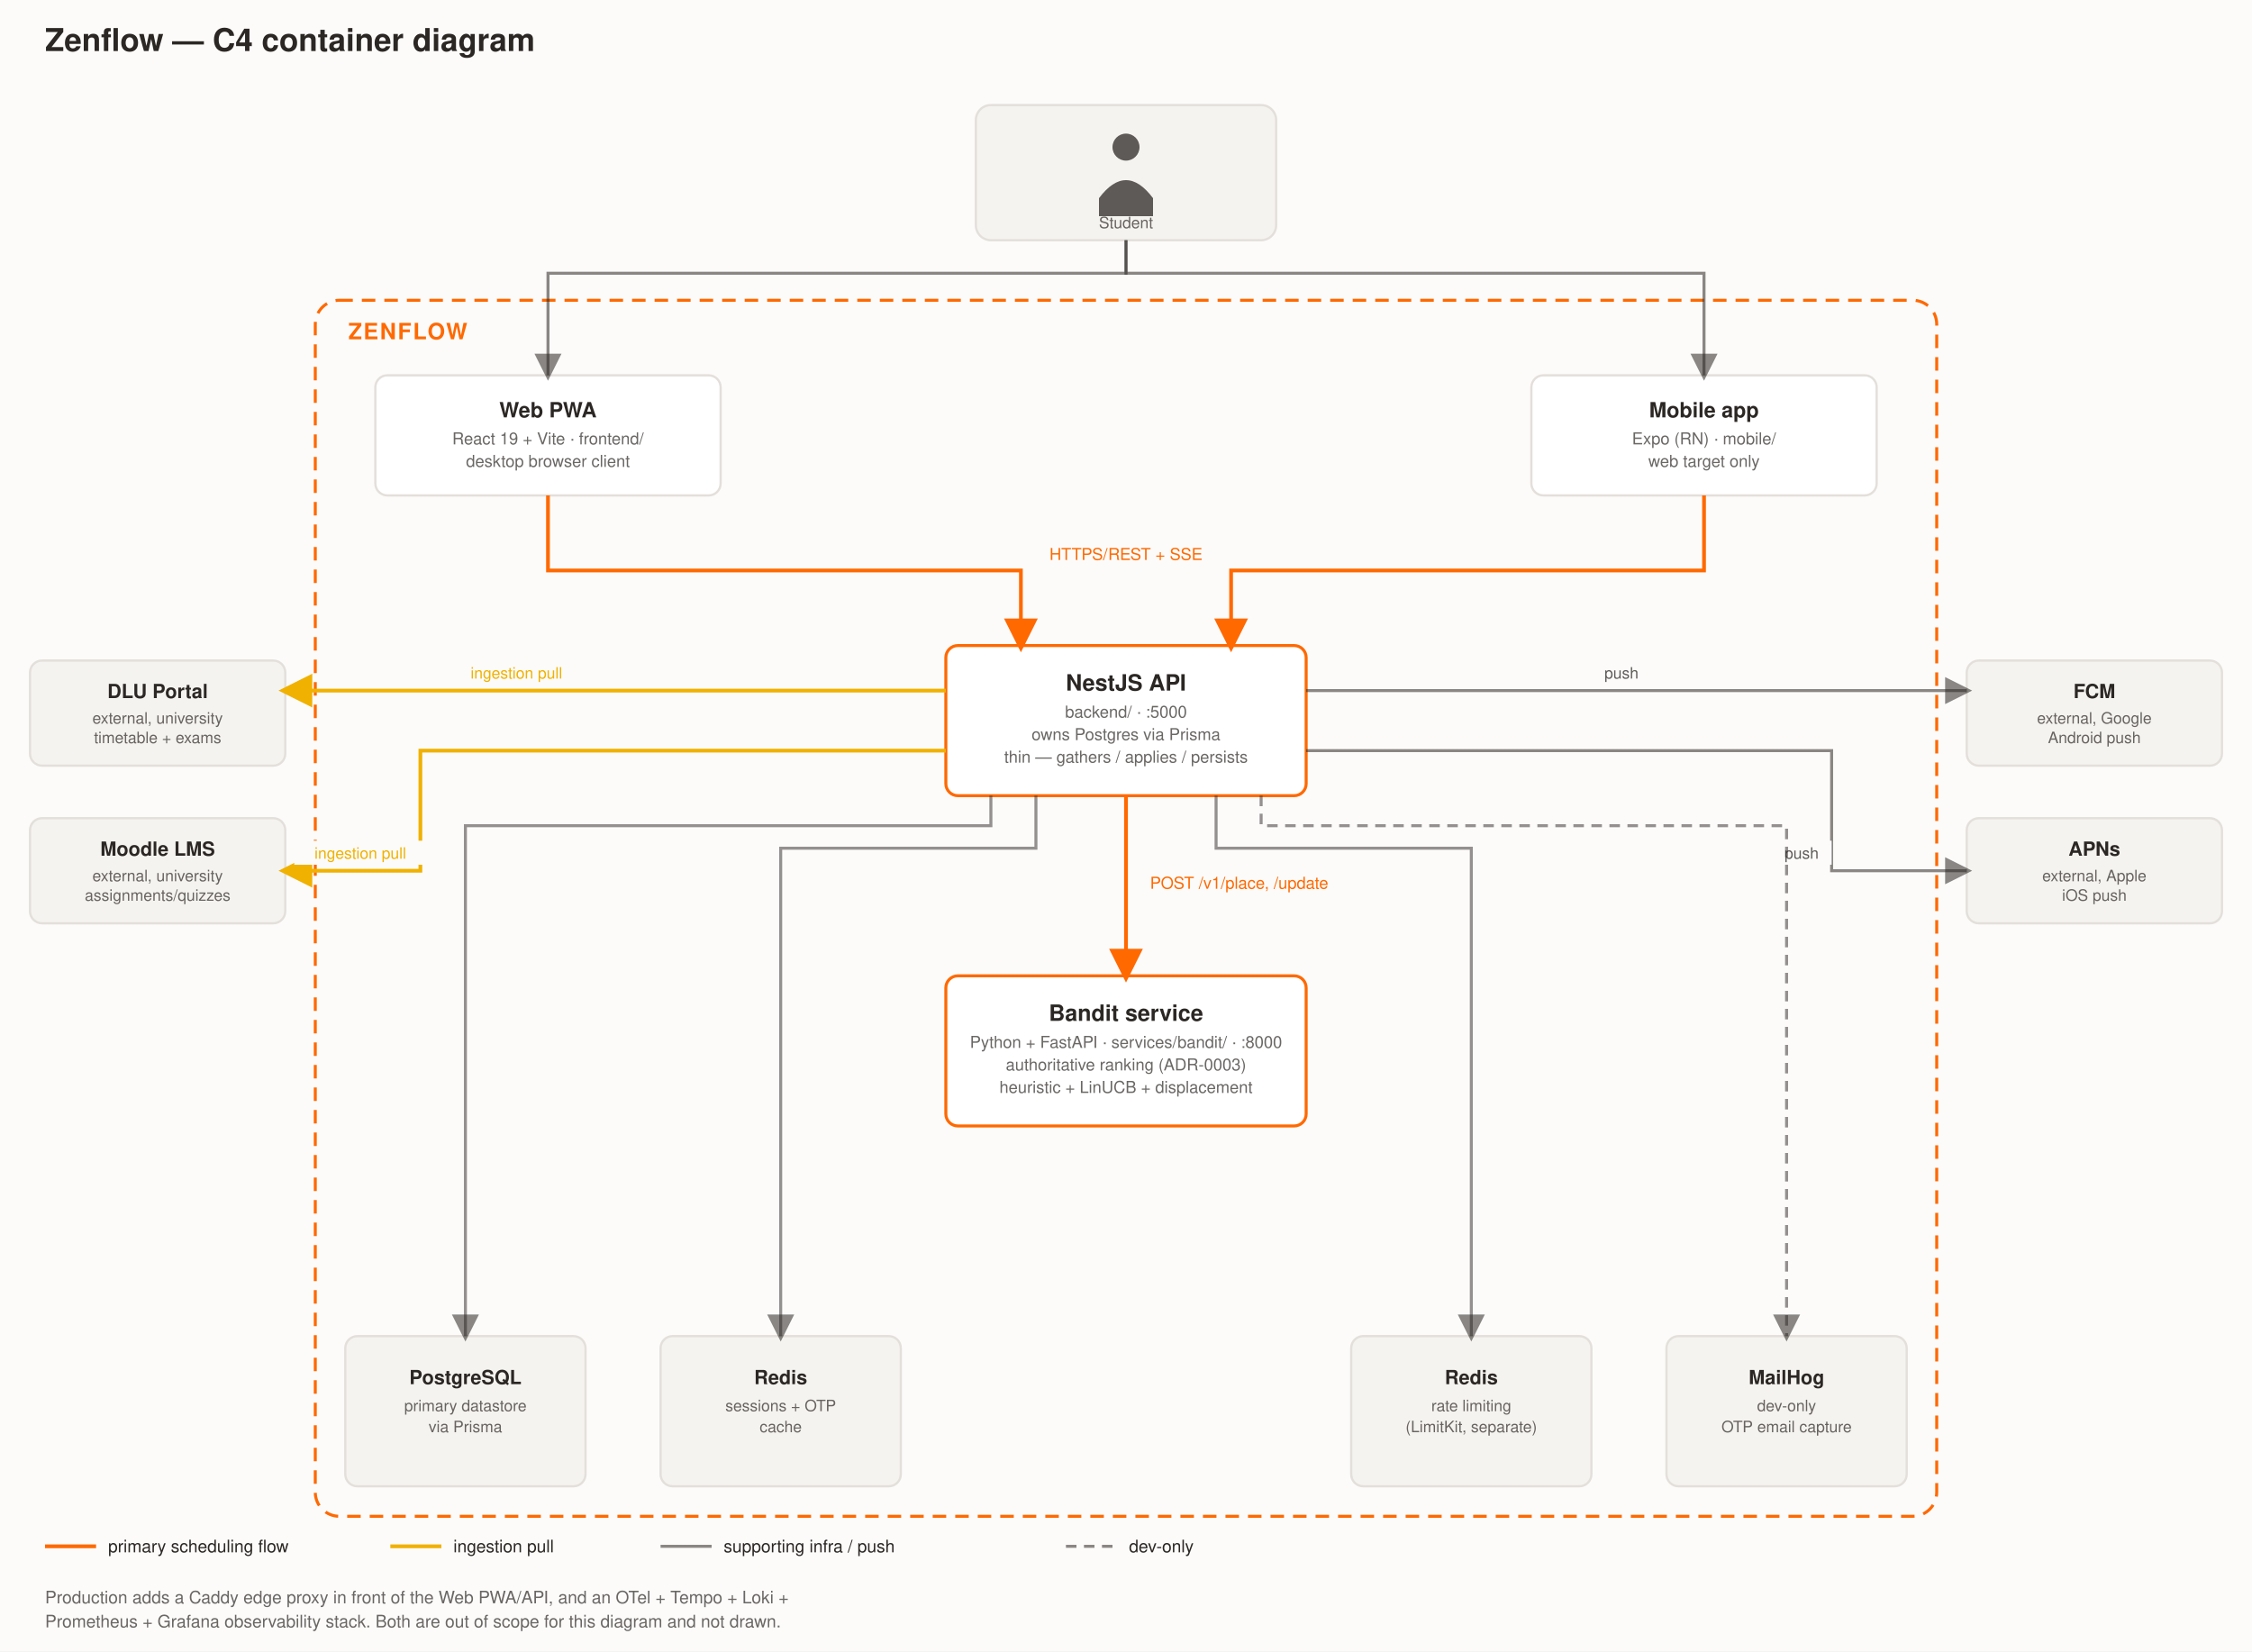
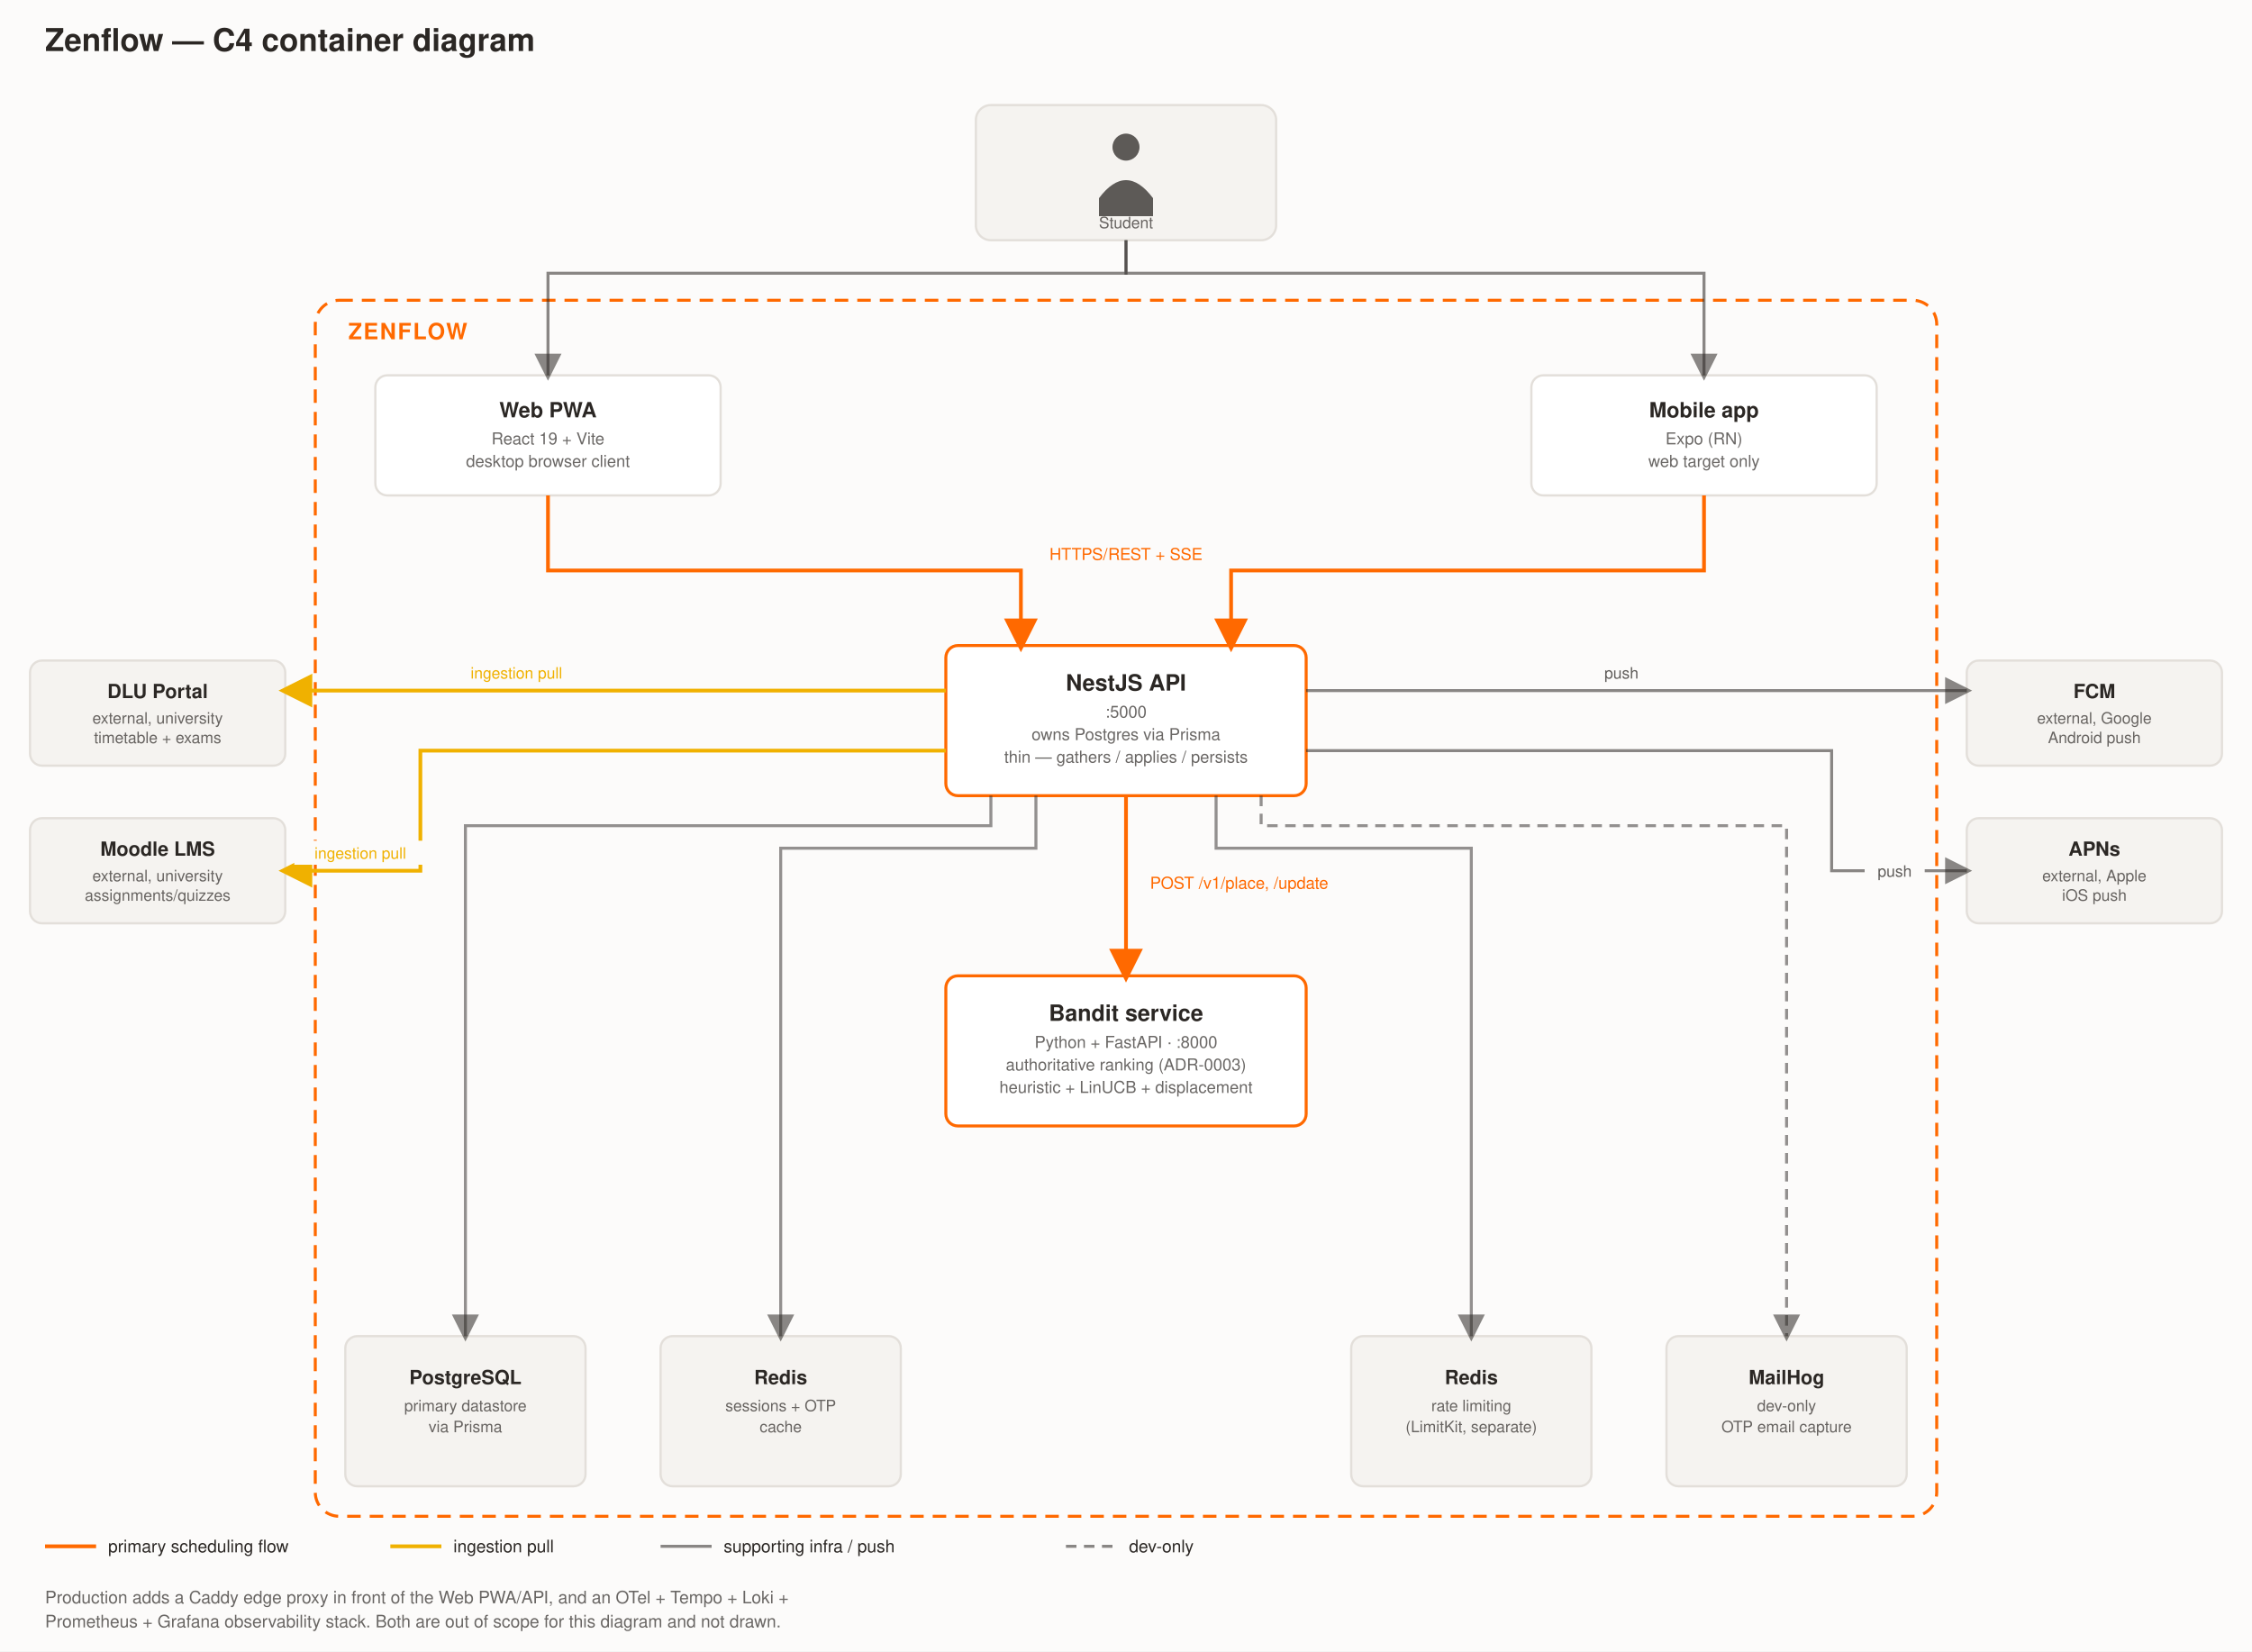
<svg xmlns="http://www.w3.org/2000/svg" viewBox="0 0 1500 1100" font-family="Helvetica, Arial, sans-serif">
  <defs>
    <marker id="arrOrange" viewBox="0 0 10 10" refX="8" refY="5" markerWidth="9" markerHeight="9" orient="auto-start-reverse">
      <path d="M0,0 L10,5 L0,10 z" fill="#FF6900" />
    </marker>
    <marker id="arrAmber" viewBox="0 0 10 10" refX="8" refY="5" markerWidth="9" markerHeight="9" orient="auto-start-reverse">
      <path d="M0,0 L10,5 L0,10 z" fill="#F0B100" />
    </marker>
    <marker id="arrNeutral" viewBox="0 0 10 10" refX="8" refY="5" markerWidth="9" markerHeight="9" orient="auto-start-reverse">
      <path d="M0,0 L10,5 L0,10 z" fill="#2B2724" fill-opacity="0.55" />
    </marker>
  </defs>
  <rect x="0" y="0" width="1500" height="1100" fill="#FCFBFA" />
  <text x="30" y="34" font-size="21" font-weight="700" fill="#2B2724">Zenflow — C4 container diagram</text>
  <rect x="650" y="70" width="200" height="90" rx="10" fill="#F5F3F0" stroke="#E3DFDA" stroke-width="1.5" />
  <circle cx="750" cy="98" r="9" fill="#2B2724" fill-opacity="0.75" />
  <path d="M732,132 Q750,108 768,132 L768,144 L732,144 Z" fill="#2B2724" fill-opacity="0.75" />
  <text x="750" y="118" text-anchor="middle" font-size="9.5" fill="#2B2724" opacity="0"> </text>
  <text x="750" y="152" text-anchor="middle" font-size="10.5" fill="#2B2724" opacity="0.7">Student</text>
  <rect x="210" y="200" width="1080" height="810" rx="16" fill="none" stroke="#FF6900" stroke-width="2" stroke-dasharray="9 6" />
  <text x="232" y="226" font-size="15" font-weight="700" fill="#FF6900" letter-spacing="1">ZENFLOW</text>
  <rect x="250" y="250" width="230" height="80" rx="8" fill="#FFFFFF" stroke="#E3DFDA" stroke-width="1.5" />
  <text x="365" y="278" text-anchor="middle" font-size="14" font-weight="700" fill="#2B2724">Web PWA</text>
-   <text x="365" y="296" text-anchor="middle" font-size="11" fill="#2B2724" opacity="0.7">React 19 + Vite · frontend/</text>
+   <text x="365" y="296" text-anchor="middle" font-size="11" fill="#2B2724" opacity="0.7">React 19 + Vite</text>
  <text x="365" y="311" text-anchor="middle" font-size="11" fill="#2B2724" opacity="0.7">desktop browser client</text>
  <rect x="1020" y="250" width="230" height="80" rx="8" fill="#FFFFFF" stroke="#E3DFDA" stroke-width="1.5" />
  <text x="1135" y="278" text-anchor="middle" font-size="14" font-weight="700" fill="#2B2724">Mobile app</text>
-   <text x="1135" y="296" text-anchor="middle" font-size="11" fill="#2B2724" opacity="0.7">Expo (RN) · mobile/</text>
+   <text x="1135" y="296" text-anchor="middle" font-size="11" fill="#2B2724" opacity="0.7">Expo (RN)</text>
  <text x="1135" y="311" text-anchor="middle" font-size="11" fill="#2B2724" opacity="0.7">web target only</text>
  <rect x="630" y="430" width="240" height="100" rx="8" fill="#FFFFFF" stroke="#FF6900" stroke-width="2" />
  <text x="750" y="460" text-anchor="middle" font-size="15" font-weight="700" fill="#2B2724">NestJS API</text>
-   <text x="750" y="478" text-anchor="middle" font-size="11" fill="#2B2724" opacity="0.7">backend/ · :5000</text>
+   <text x="750" y="478" text-anchor="middle" font-size="11" fill="#2B2724" opacity="0.7">:5000</text>
  <text x="750" y="493" text-anchor="middle" font-size="11" fill="#2B2724" opacity="0.7">owns Postgres via Prisma</text>
  <text x="750" y="508" text-anchor="middle" font-size="11" fill="#2B2724" opacity="0.7">thin — gathers / applies / persists</text>
  <rect x="20" y="440" width="170" height="70" rx="8" fill="#F5F3F0" stroke="#E3DFDA" stroke-width="1.5" />
  <text x="105" y="465" text-anchor="middle" font-size="13" font-weight="700" fill="#2B2724">DLU Portal</text>
  <text x="105" y="482" text-anchor="middle" font-size="10.5" fill="#2B2724" opacity="0.7">external, university</text>
  <text x="105" y="495" text-anchor="middle" font-size="10.5" fill="#2B2724" opacity="0.7">timetable + exams</text>
  <rect x="20" y="545" width="170" height="70" rx="8" fill="#F5F3F0" stroke="#E3DFDA" stroke-width="1.5" />
  <text x="105" y="570" text-anchor="middle" font-size="13" font-weight="700" fill="#2B2724">Moodle LMS</text>
  <text x="105" y="587" text-anchor="middle" font-size="10.5" fill="#2B2724" opacity="0.7">external, university</text>
  <text x="105" y="600" text-anchor="middle" font-size="10.5" fill="#2B2724" opacity="0.7">assignments/quizzes</text>
  <rect x="1310" y="440" width="170" height="70" rx="8" fill="#F5F3F0" stroke="#E3DFDA" stroke-width="1.5" />
  <text x="1395" y="465" text-anchor="middle" font-size="13" font-weight="700" fill="#2B2724">FCM</text>
  <text x="1395" y="482" text-anchor="middle" font-size="10.5" fill="#2B2724" opacity="0.7">external, Google</text>
  <text x="1395" y="495" text-anchor="middle" font-size="10.5" fill="#2B2724" opacity="0.7">Android push</text>
  <rect x="1310" y="545" width="170" height="70" rx="8" fill="#F5F3F0" stroke="#E3DFDA" stroke-width="1.5" />
  <text x="1395" y="570" text-anchor="middle" font-size="13" font-weight="700" fill="#2B2724">APNs</text>
  <text x="1395" y="587" text-anchor="middle" font-size="10.5" fill="#2B2724" opacity="0.7">external, Apple</text>
  <text x="1395" y="600" text-anchor="middle" font-size="10.5" fill="#2B2724" opacity="0.7">iOS push</text>
  <rect x="630" y="650" width="240" height="100" rx="8" fill="#FFFFFF" stroke="#FF6900" stroke-width="2" />
  <text x="750" y="680" text-anchor="middle" font-size="15" font-weight="700" fill="#2B2724">Bandit service</text>
-   <text x="750" y="698" text-anchor="middle" font-size="11" fill="#2B2724" opacity="0.7">Python + FastAPI · services/bandit/ · :8000</text>
+   <text x="750" y="698" text-anchor="middle" font-size="11" fill="#2B2724" opacity="0.7">Python + FastAPI · :8000</text>
  <text x="750" y="713" text-anchor="middle" font-size="11" fill="#2B2724" opacity="0.7">authoritative ranking (ADR-0003)</text>
  <text x="750" y="728" text-anchor="middle" font-size="11" fill="#2B2724" opacity="0.7">heuristic + LinUCB + displacement</text>
  <rect x="230" y="890" width="160" height="100" rx="8" fill="#F5F3F0" stroke="#E3DFDA" stroke-width="1.5" />
  <text x="310" y="922" text-anchor="middle" font-size="13" font-weight="700" fill="#2B2724">PostgreSQL</text>
  <text x="310" y="940" text-anchor="middle" font-size="10.5" fill="#2B2724" opacity="0.7">primary datastore</text>
  <text x="310" y="954" text-anchor="middle" font-size="10.5" fill="#2B2724" opacity="0.7">via Prisma</text>
  <rect x="440" y="890" width="160" height="100" rx="8" fill="#F5F3F0" stroke="#E3DFDA" stroke-width="1.5" />
  <text x="520" y="922" text-anchor="middle" font-size="13" font-weight="700" fill="#2B2724">Redis</text>
  <text x="520" y="940" text-anchor="middle" font-size="10.5" fill="#2B2724" opacity="0.7">sessions + OTP</text>
  <text x="520" y="954" text-anchor="middle" font-size="10.5" fill="#2B2724" opacity="0.7">cache</text>
  <rect x="900" y="890" width="160" height="100" rx="8" fill="#F5F3F0" stroke="#E3DFDA" stroke-width="1.5" />
  <text x="980" y="922" text-anchor="middle" font-size="13" font-weight="700" fill="#2B2724">Redis</text>
  <text x="980" y="940" text-anchor="middle" font-size="10.5" fill="#2B2724" opacity="0.7">rate limiting</text>
  <text x="980" y="954" text-anchor="middle" font-size="10.5" fill="#2B2724" opacity="0.7">(LimitKit, separate)</text>
  <rect x="1110" y="890" width="160" height="100" rx="8" fill="#F5F3F0" stroke="#E3DFDA" stroke-width="1.5" />
  <text x="1190" y="922" text-anchor="middle" font-size="13" font-weight="700" fill="#2B2724">MailHog</text>
  <text x="1190" y="940" text-anchor="middle" font-size="10.5" fill="#2B2724" opacity="0.7">dev-only</text>
  <text x="1190" y="954" text-anchor="middle" font-size="10.5" fill="#2B2724" opacity="0.7">OTP email capture</text>
  <path d="M750,160 L750,182 L365,182 L365,250" fill="none" stroke="#2B2724" stroke-opacity="0.55" stroke-width="2" marker-end="url(#arrNeutral)" />
  <path d="M750,160 L750,182 L1135,182 L1135,250" fill="none" stroke="#2B2724" stroke-opacity="0.55" stroke-width="2" marker-end="url(#arrNeutral)" />
  <path d="M365,330 L365,380 L680,380 L680,430" fill="none" stroke="#FF6900" stroke-width="2.5" marker-end="url(#arrOrange)" />
  <path d="M1135,330 L1135,380 L820,380 L820,430" fill="none" stroke="#FF6900" stroke-width="2.5" marker-end="url(#arrOrange)" />
  <rect x="690" y="360" width="120" height="18" fill="#FCFBFA" />
  <text x="750" y="373" text-anchor="middle" font-size="11" fill="#FF6900">HTTPS/REST + SSE</text>
  <path d="M750,530 L750,650" fill="none" stroke="#FF6900" stroke-width="2.5" marker-end="url(#arrOrange)" />
  <rect x="762" y="580" width="150" height="16" fill="#FCFBFA" />
  <text x="766" y="592" font-size="11" fill="#FF6900">POST /v1/place, /update</text>
  <path d="M630,460 L190,460" fill="none" stroke="#F0B100" stroke-width="2.5" marker-end="url(#arrAmber)" />
  <path d="M630,500 L280,500 L280,580 L190,580" fill="none" stroke="#F0B100" stroke-width="2.5" marker-end="url(#arrAmber)" />
  <rect x="300" y="440" width="88" height="16" fill="#FCFBFA" />
  <text x="344" y="452" text-anchor="middle" font-size="10.5" fill="#F0B100">ingestion pull</text>
  <rect x="196" y="560" width="88" height="16" fill="#FCFBFA" />
  <text x="240" y="572" text-anchor="middle" font-size="10.5" fill="#F0B100">ingestion pull</text>
  <path d="M870,460 L1310,460" fill="none" stroke="#2B2724" stroke-opacity="0.55" stroke-width="2" marker-end="url(#arrNeutral)" />
  <path d="M870,500 L1220,500 L1220,580 L1310,580" fill="none" stroke="#2B2724" stroke-opacity="0.55" stroke-width="2" marker-end="url(#arrNeutral)" />
  <rect x="1060" y="440" width="40" height="16" fill="#FCFBFA" />
  <text x="1080" y="452" text-anchor="middle" font-size="10.5" fill="#2B2724" opacity="0.75">push</text>
-   <rect x="1180" y="560" width="40" height="16" fill="#FCFBFA" />
-   <text x="1200" y="572" text-anchor="middle" font-size="10.5" fill="#2B2724" opacity="0.75">push</text>
+   <rect x="1242" y="572" width="40" height="16" fill="#FCFBFA" />
+   <text x="1262" y="584" text-anchor="middle" font-size="10.5" fill="#2B2724" opacity="0.75">push</text>
  <path d="M660,530 L660,550 L310,550 L310,890" fill="none" stroke="#2B2724" stroke-opacity="0.5" stroke-width="2" marker-end="url(#arrNeutral)" />
  <path d="M690,530 L690,565 L520,565 L520,890" fill="none" stroke="#2B2724" stroke-opacity="0.5" stroke-width="2" marker-end="url(#arrNeutral)" />
  <path d="M810,530 L810,565 L980,565 L980,890" fill="none" stroke="#2B2724" stroke-opacity="0.5" stroke-width="2" marker-end="url(#arrNeutral)" />
  <path d="M840,530 L840,550 L1190,550 L1190,890" fill="none" stroke="#2B2724" stroke-opacity="0.5" stroke-width="2" stroke-dasharray="7 5" marker-end="url(#arrNeutral)" />
  <g transform="translate(30,1030)">
    <line x1="0" y1="0" x2="34" y2="0" stroke="#FF6900" stroke-width="2.5" />
    <text x="42" y="4" font-size="11.5" fill="#2B2724">primary scheduling flow</text>
    <line x1="230" y1="0" x2="264" y2="0" stroke="#F0B100" stroke-width="2.5" />
    <text x="272" y="4" font-size="11.5" fill="#2B2724">ingestion pull</text>
    <line x1="410" y1="0" x2="444" y2="0" stroke="#2B2724" stroke-opacity="0.55" stroke-width="2" />
    <text x="452" y="4" font-size="11.5" fill="#2B2724">supporting infra / push</text>
    <line x1="680" y1="0" x2="714" y2="0" stroke="#2B2724" stroke-opacity="0.55" stroke-width="2" stroke-dasharray="7 5" />
    <text x="722" y="4" font-size="11.5" fill="#2B2724">dev-only</text>
  </g>
  <text x="30" y="1068" font-size="11.5" fill="#2B2724" opacity="0.7">Production adds a Caddy edge proxy in front of the Web PWA/API, and an OTel + Tempo + Loki +</text>
  <text x="30" y="1084" font-size="11.5" fill="#2B2724" opacity="0.7">Prometheus + Grafana observability stack. Both are out of scope for this diagram and not drawn.</text>
</svg>
